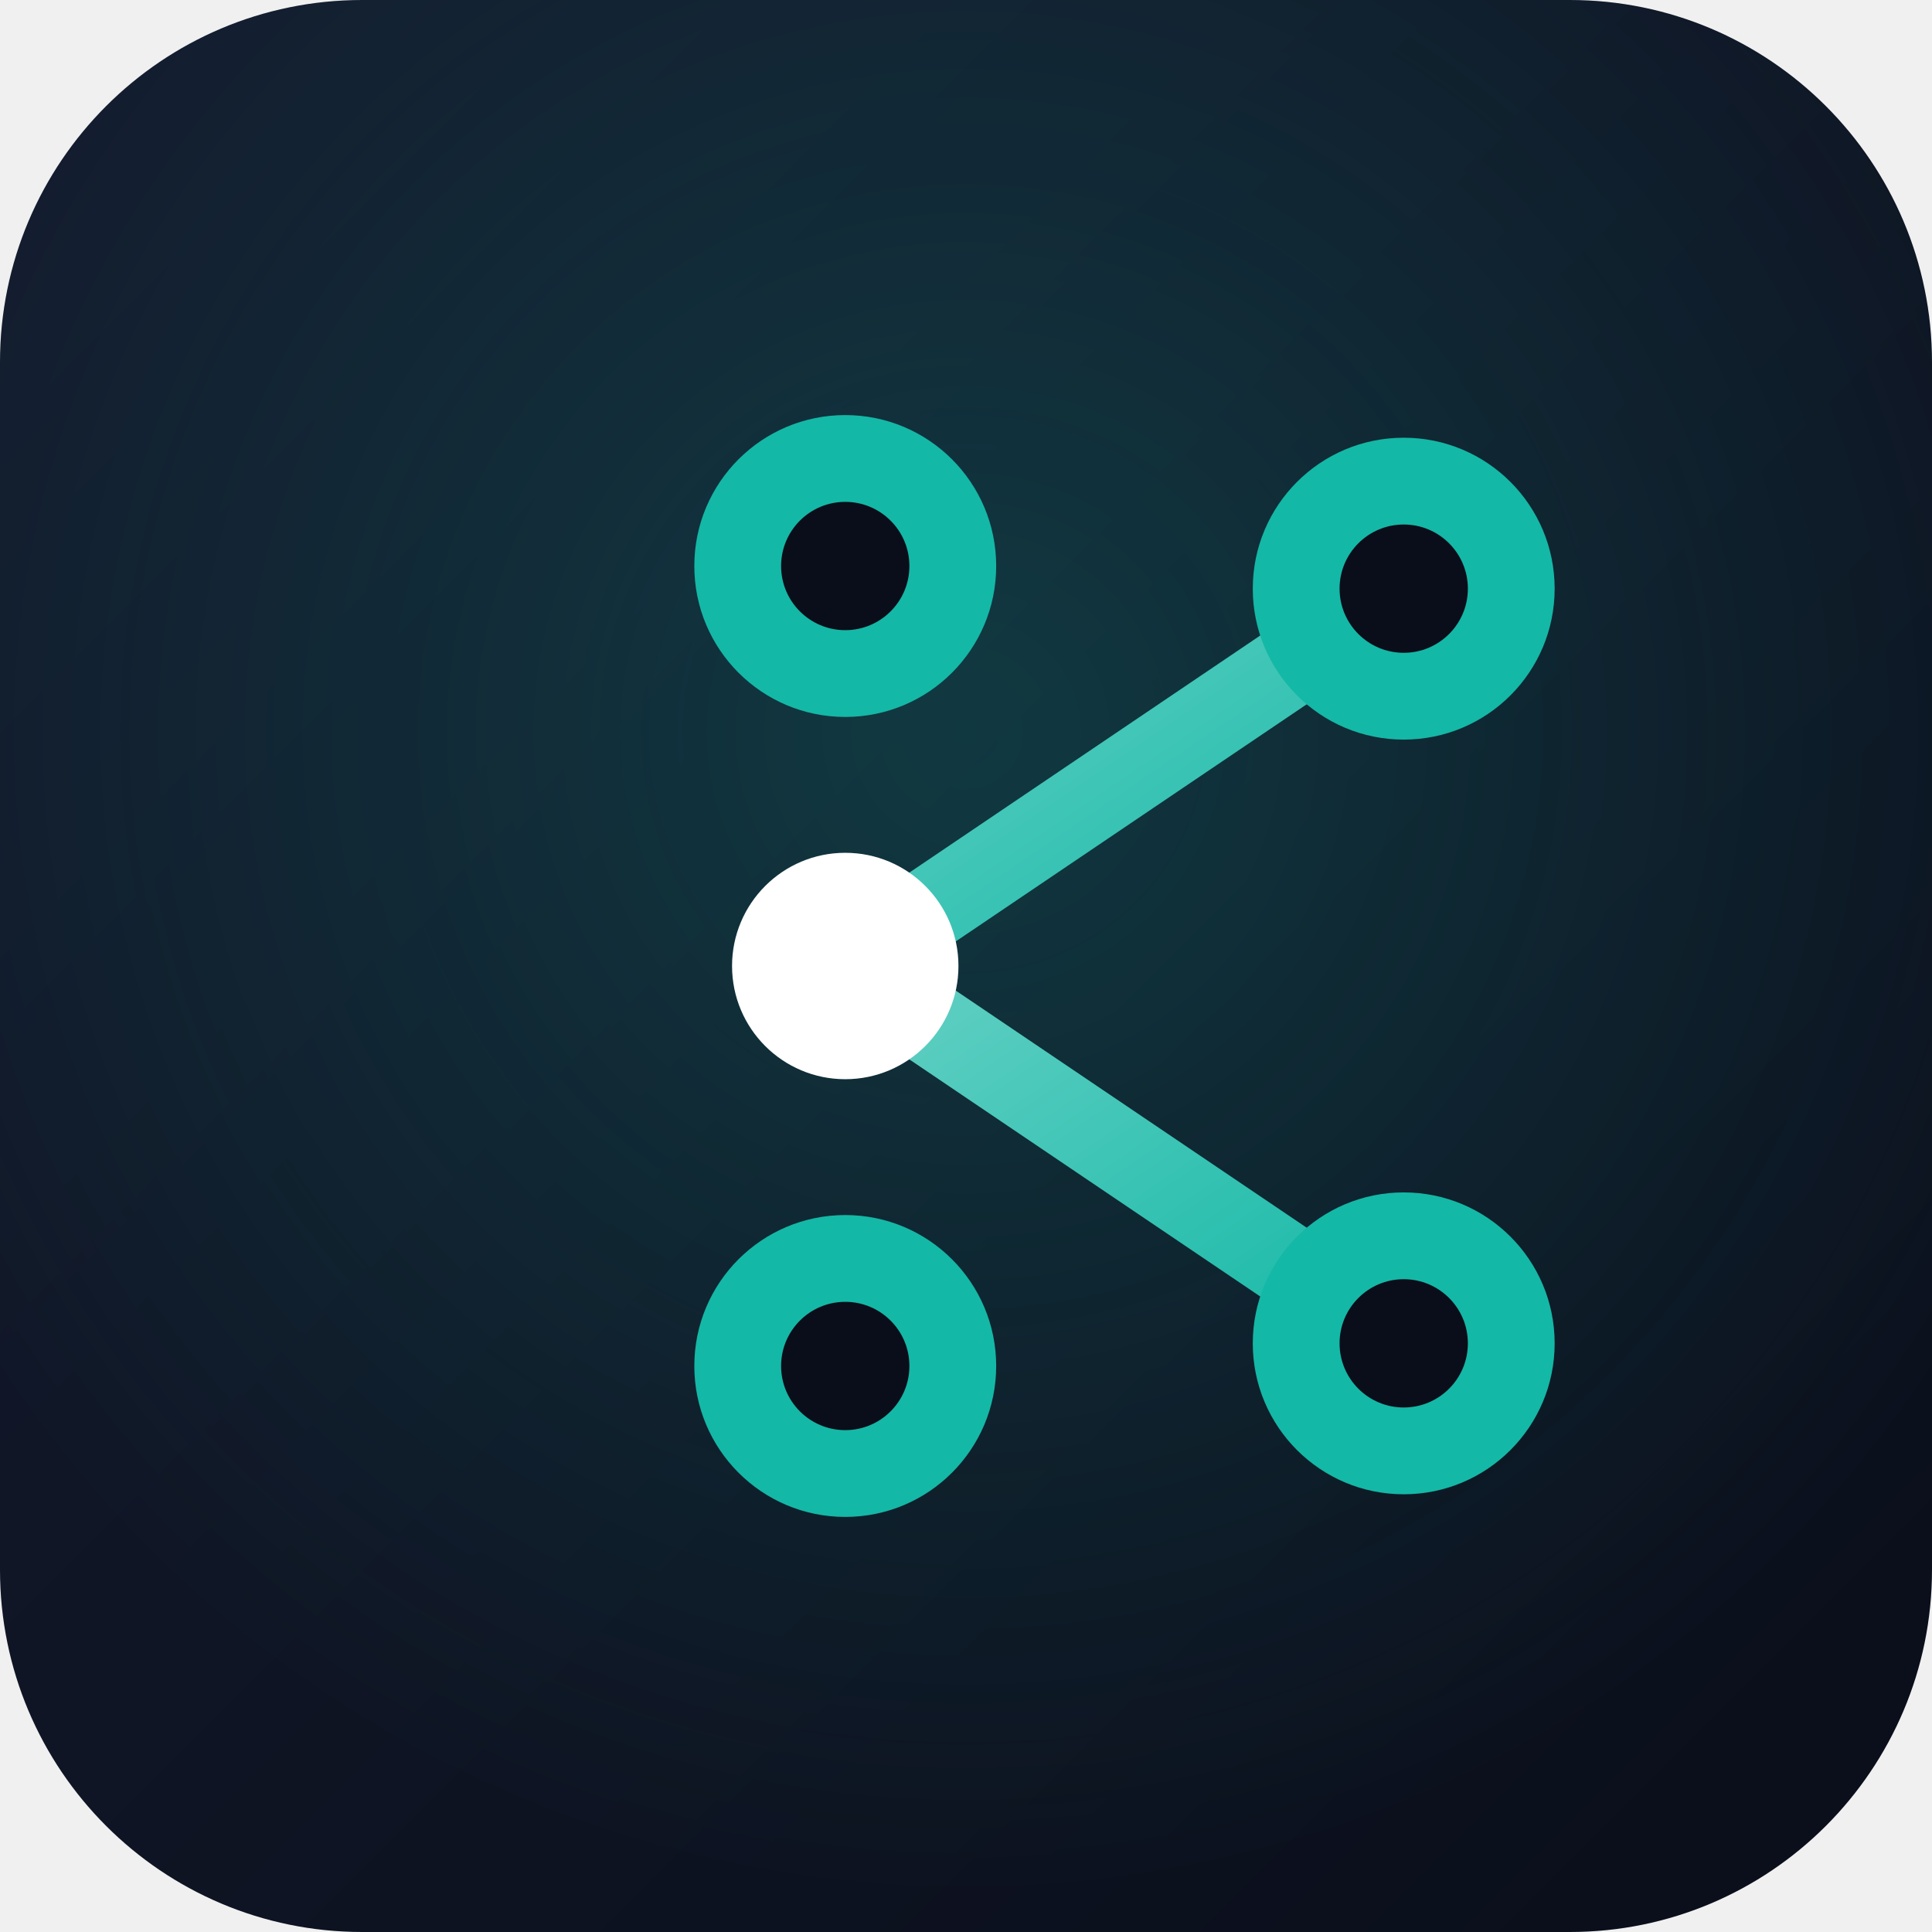
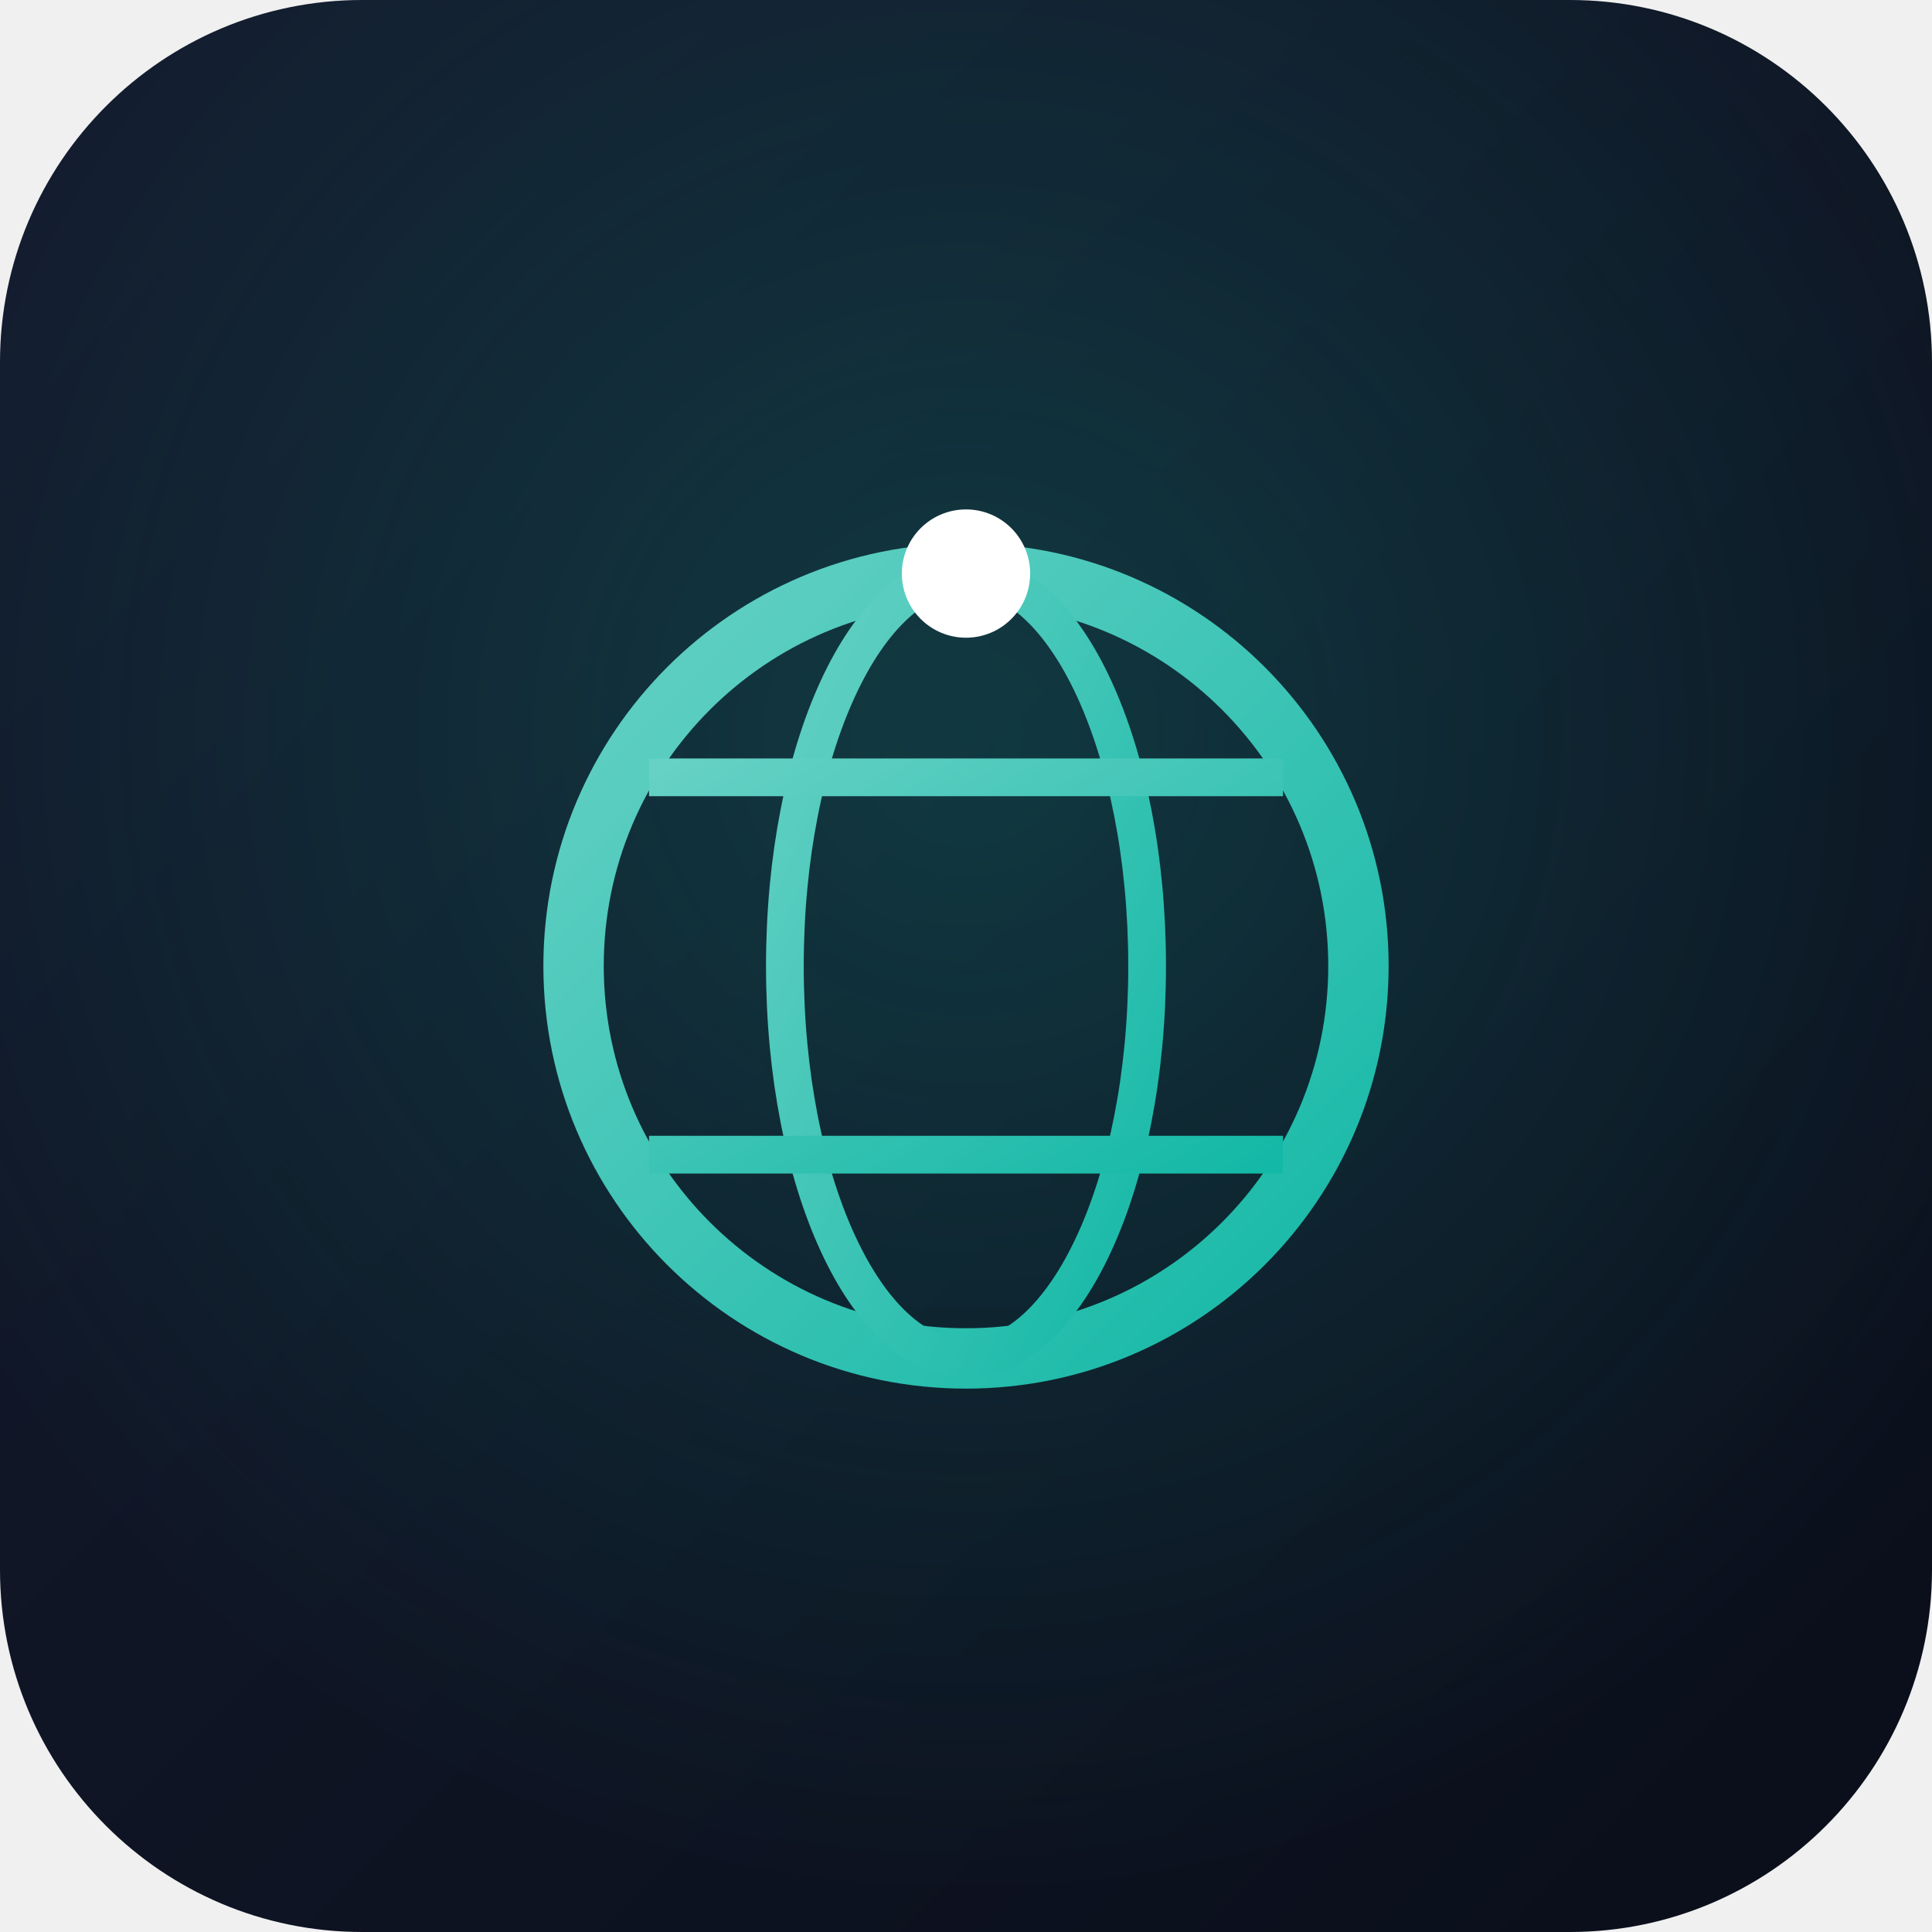
<svg xmlns="http://www.w3.org/2000/svg" viewBox="0 0 512 512" width="512" height="512">
  <defs>
    <linearGradient id="bg" x1="0" y1="0" x2="1" y2="1">
      <stop offset="0" stop-color="#141B2E" />
      <stop offset="1" stop-color="#0A0E1A" />
    </linearGradient>
    <linearGradient id="arm" x1="0" y1="0" x2="1" y2="1">
      <stop offset="0" stop-color="#66d1c5" />
      <stop offset="1" stop-color="#14B8A6" />
    </linearGradient>
    <radialGradient id="glow" cx="0.5" cy="0.38" r="0.6">
      <stop offset="0" stop-color="#14B8A6" stop-opacity="0.22" />
      <stop offset="1" stop-color="#14B8A6" stop-opacity="0" />
    </radialGradient>
  </defs>
  <rect width="512" height="512" rx="96" fill="url(#bg)" />
  <rect width="512" height="512" rx="96" fill="url(#glow)" />
-   <g stroke="url(#arm)" stroke-width="22" stroke-linecap="round" fill="none">
-     <line x1="224" y1="150" x2="224" y2="362" />
-     <line x1="224" y1="256" x2="372" y2="156" />
-     <line x1="224" y1="256" x2="372" y2="356" />
+   <circle cx="256" cy="256" r="104" fill="none" stroke="url(#arm)" stroke-width="16" />
+   <g fill="none" stroke="url(#arm)" stroke-width="10">
+     <ellipse cx="256" cy="256" rx="48" ry="104" />
+     <line x1="152" y1="256" x2="360" y2="256" />
+     <path d="M172 206 h168 M172 306 h168" />
  </g>
-   <circle cx="224" cy="150" r="40" fill="#14B8A6" />
-   <circle cx="224" cy="150" r="17" fill="#0A0E1A" />
-   <circle cx="224" cy="362" r="40" fill="#14B8A6" />
-   <circle cx="224" cy="362" r="17" fill="#0A0E1A" />
-   <circle cx="372" cy="156" r="40" fill="#14B8A6" />
-   <circle cx="372" cy="156" r="17" fill="#0A0E1A" />
-   <circle cx="372" cy="356" r="40" fill="#14B8A6" />
-   <circle cx="372" cy="356" r="17" fill="#0A0E1A" />
-   <circle cx="224" cy="256" r="30" fill="#FFFFFF" />
+   <circle cx="256" cy="152" r="17" fill="#fff" />
</svg>
